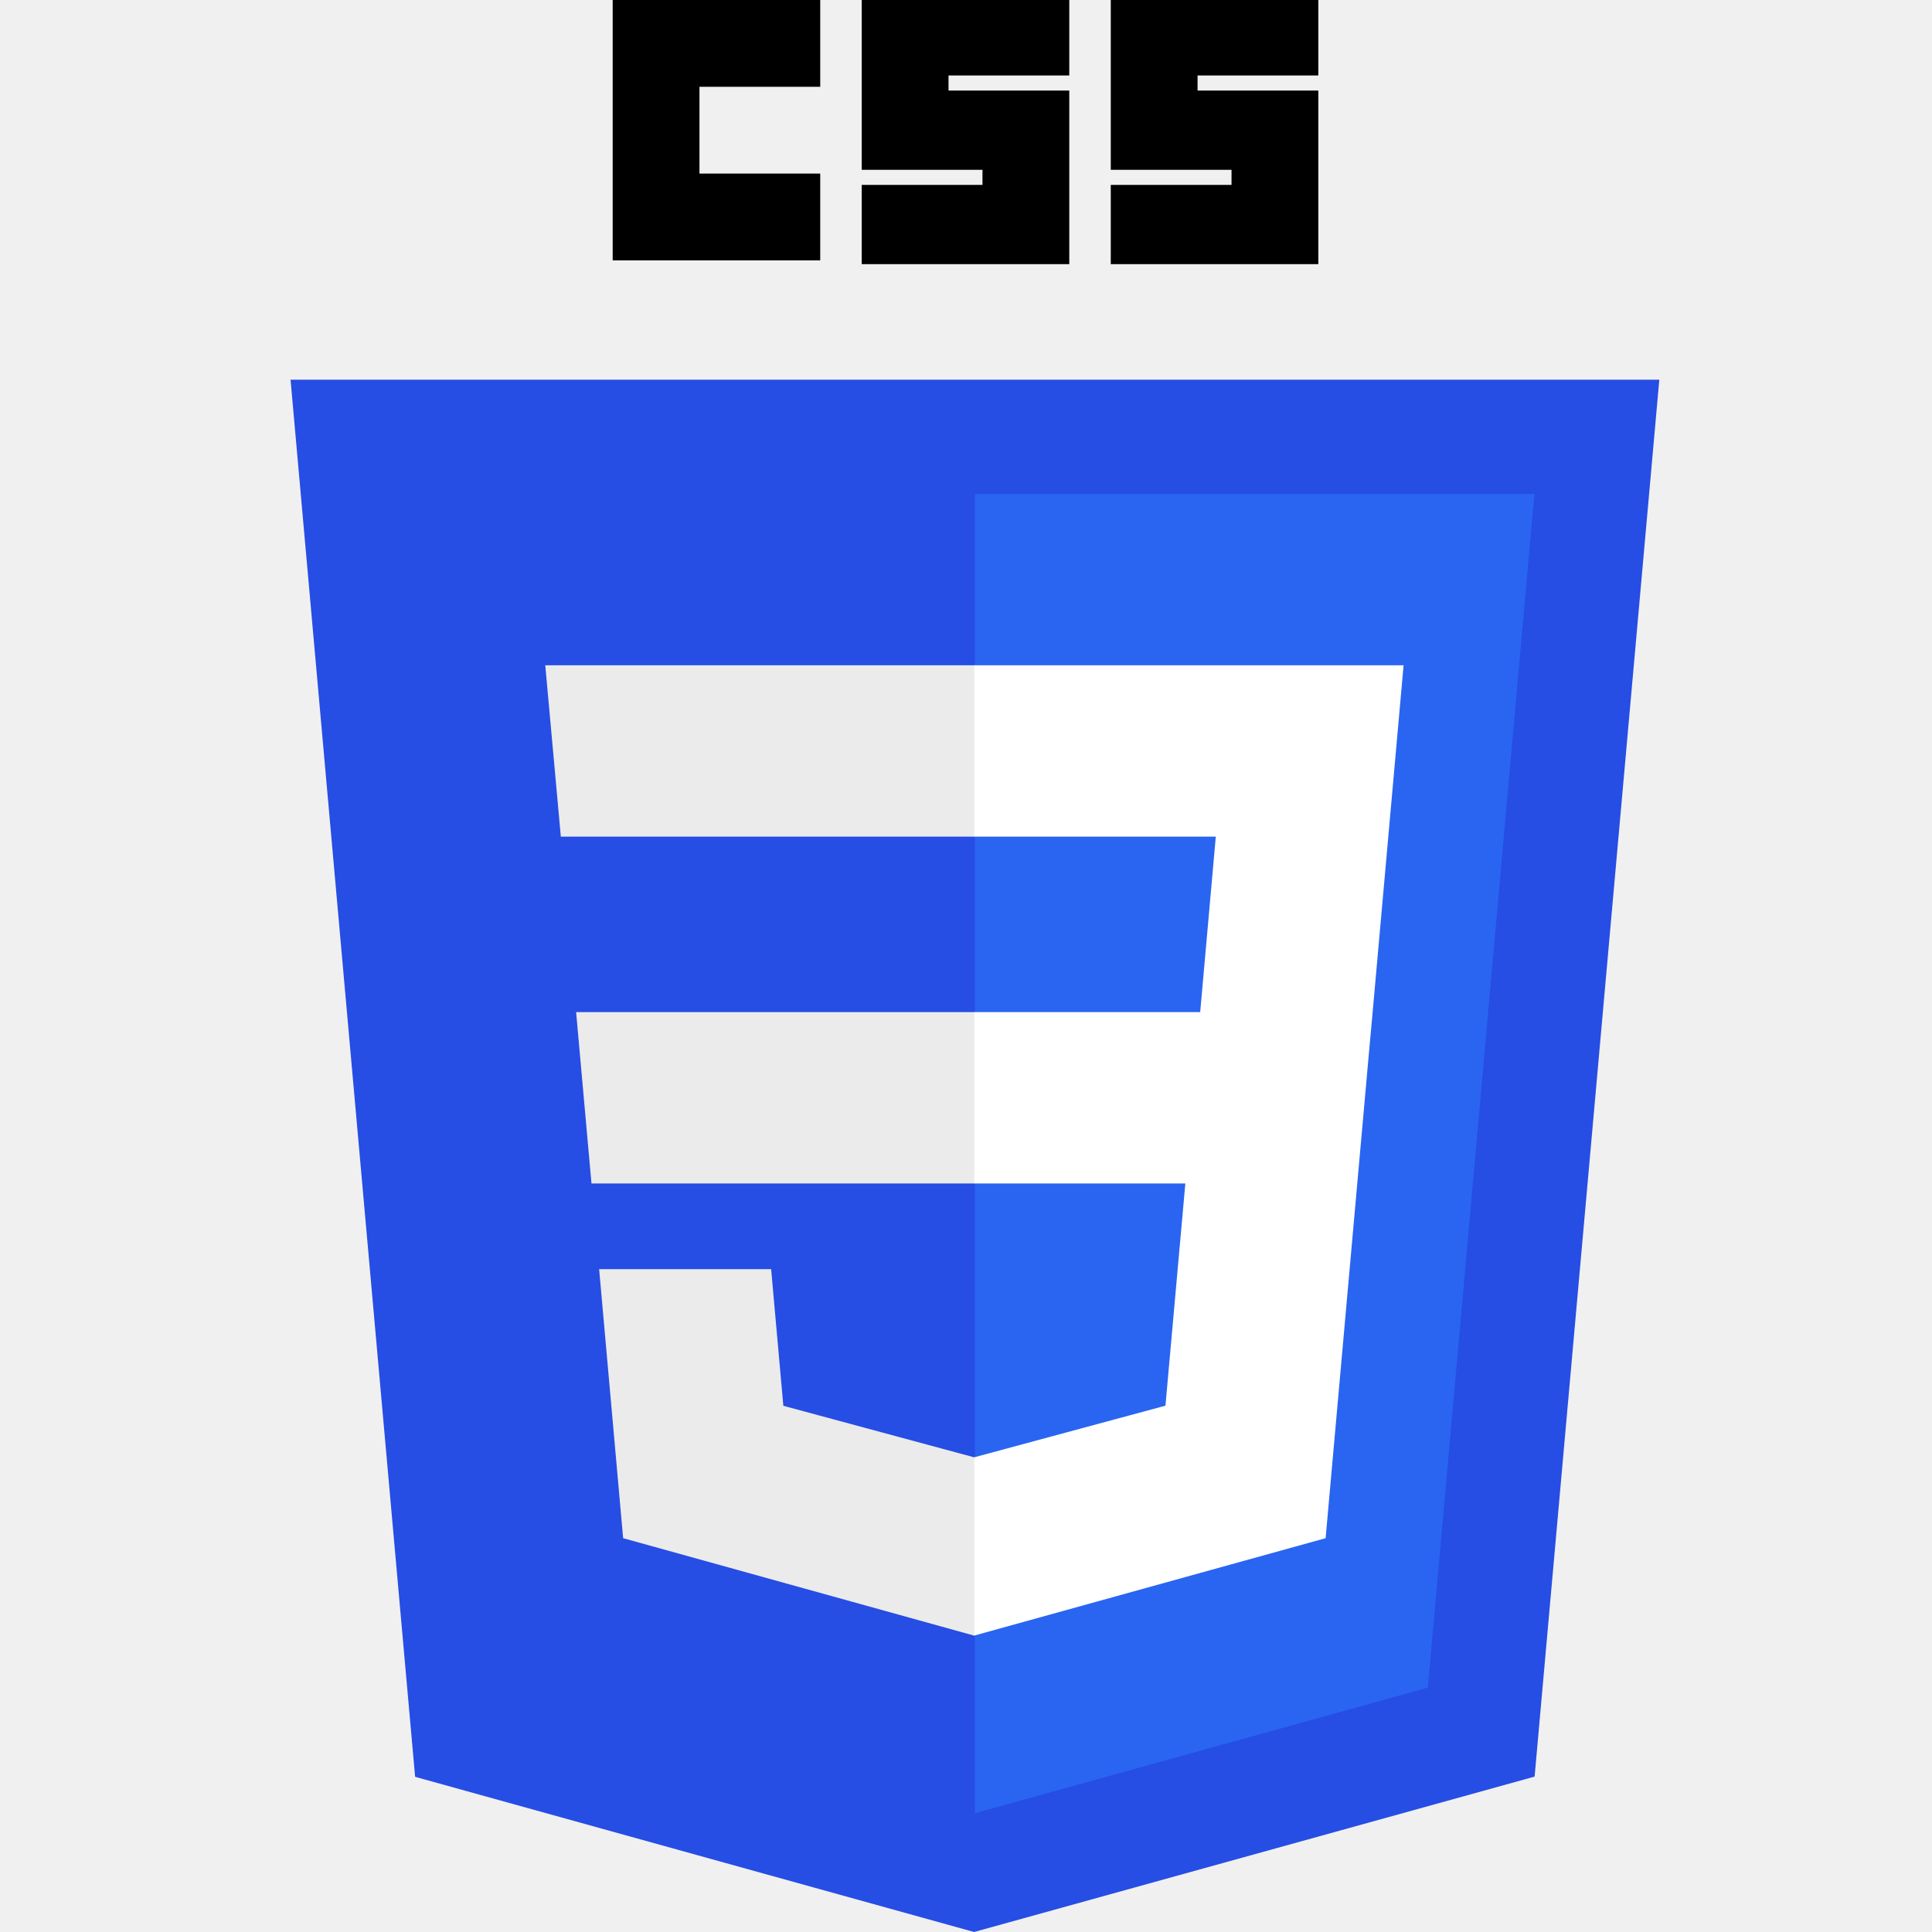
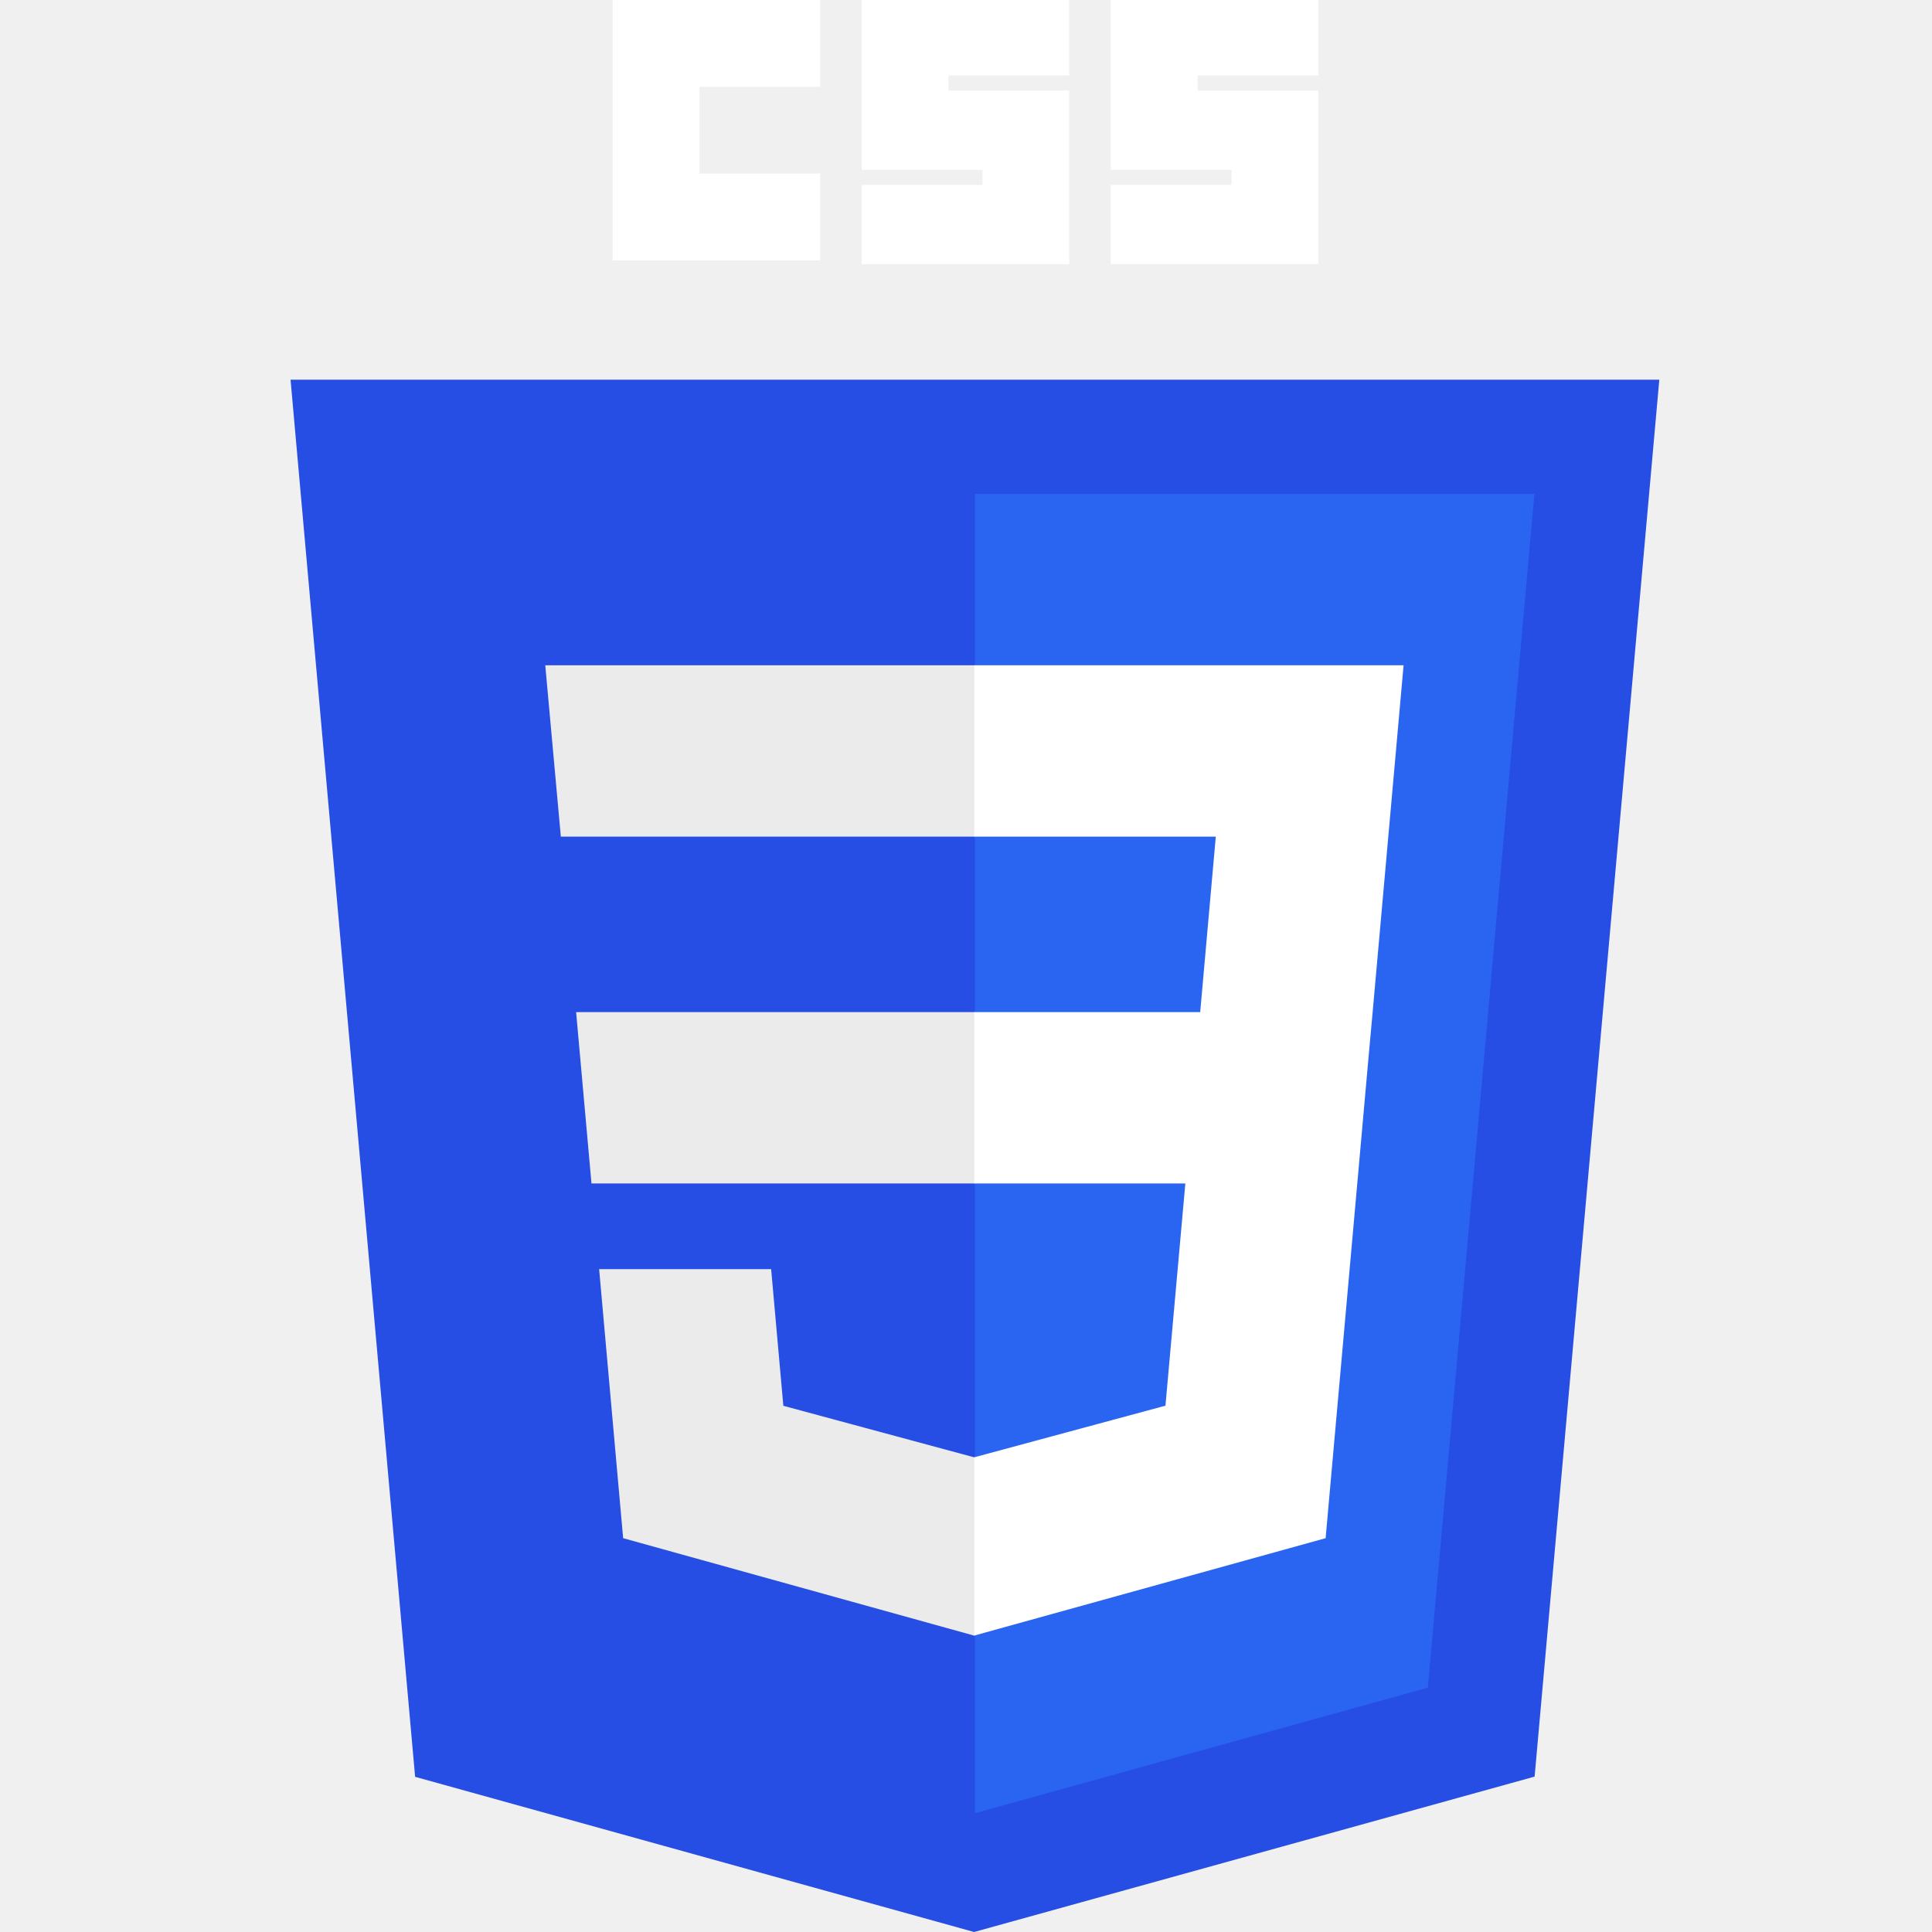
<svg xmlns="http://www.w3.org/2000/svg" width="256" height="256" viewBox="0 0 240 240" id="svg3476" version="1.1">
  <defs id="defs3478" />
  <g id="layer1" transform="translate(-193.633,-548.3622)">
    <g id="g3013" transform="matrix(0.46875,0,0,0.46875,194.7425,548.3622)">
      <polygon id="polygon2989" points="107.644,470.877 74.633,100.62 437.367,100.62 404.321,470.819 255.778,512 " style="fill:#264de4" />
      <polygon id="polygon2991" points="376.03,447.246 404.27,130.894 256,130.894 256,480.523 " style="fill:#2965f1" />
      <polygon id="polygon2993" points="150.31,268.217 154.38,313.627 256,313.627 256,268.217 " style="fill:#ebebeb" />
      <polygon id="polygon2995" points="146.26,221.716 256,221.716 256,176.305 255.843,176.305 142.132,176.305 " style="fill:#ebebeb" />
      <polygon id="polygon2997" points="255.791,433.457 256,433.399 256,386.153 255.801,386.206 205.227,372.55 201.994,336.333 177.419,336.333 156.409,336.333 162.771,407.634 " style="fill:#ebebeb" />
-       <path id="path2999" d="m 160,0 h 55 v 23 h -32 v 23 h 32 v 23 h -55 z" />
-       <path id="path3001" d="m 226,0 h 55 v 20 h -32 v 4 h 32 V 70 H 226 V 49 h 32 v -4 h -32 z" />
-       <path id="path3003" d="m 292,0 h 55 v 20 h -32 v 4 h 32 V 70 H 292 V 49 h 32 v -4 h -32 z" />
+       <path id="path2999" d="m 160,0 h 55 v 23 h -32 v 23 h 32 v 23 h -55 z" style="fill:#ffffff" />
+       <path id="path3001" d="m 226,0 h 55 v 20 h -32 v 4 h 32 V 70 H 226 V 49 h 32 v -4 h -32 z" style="fill:#ffffff" />
+       <path id="path3003" d="m 292,0 h 55 v 20 h -32 v 4 h 32 V 70 H 292 V 49 h 32 v -4 h -32 z" style="fill:#ffffff" />
      <polygon id="polygon3005" points="369.597,176.305 255.843,176.305 255.843,221.716 319.831,221.716 315.699,268.217 255.843,268.217 255.843,313.627 311.761,313.627 306.49,372.521 255.843,386.191 255.843,433.435 348.937,407.634 349.62,399.962 360.291,280.411 361.399,268.217 " style="fill:#ffffff" />
    </g>
  </g>
</svg>
